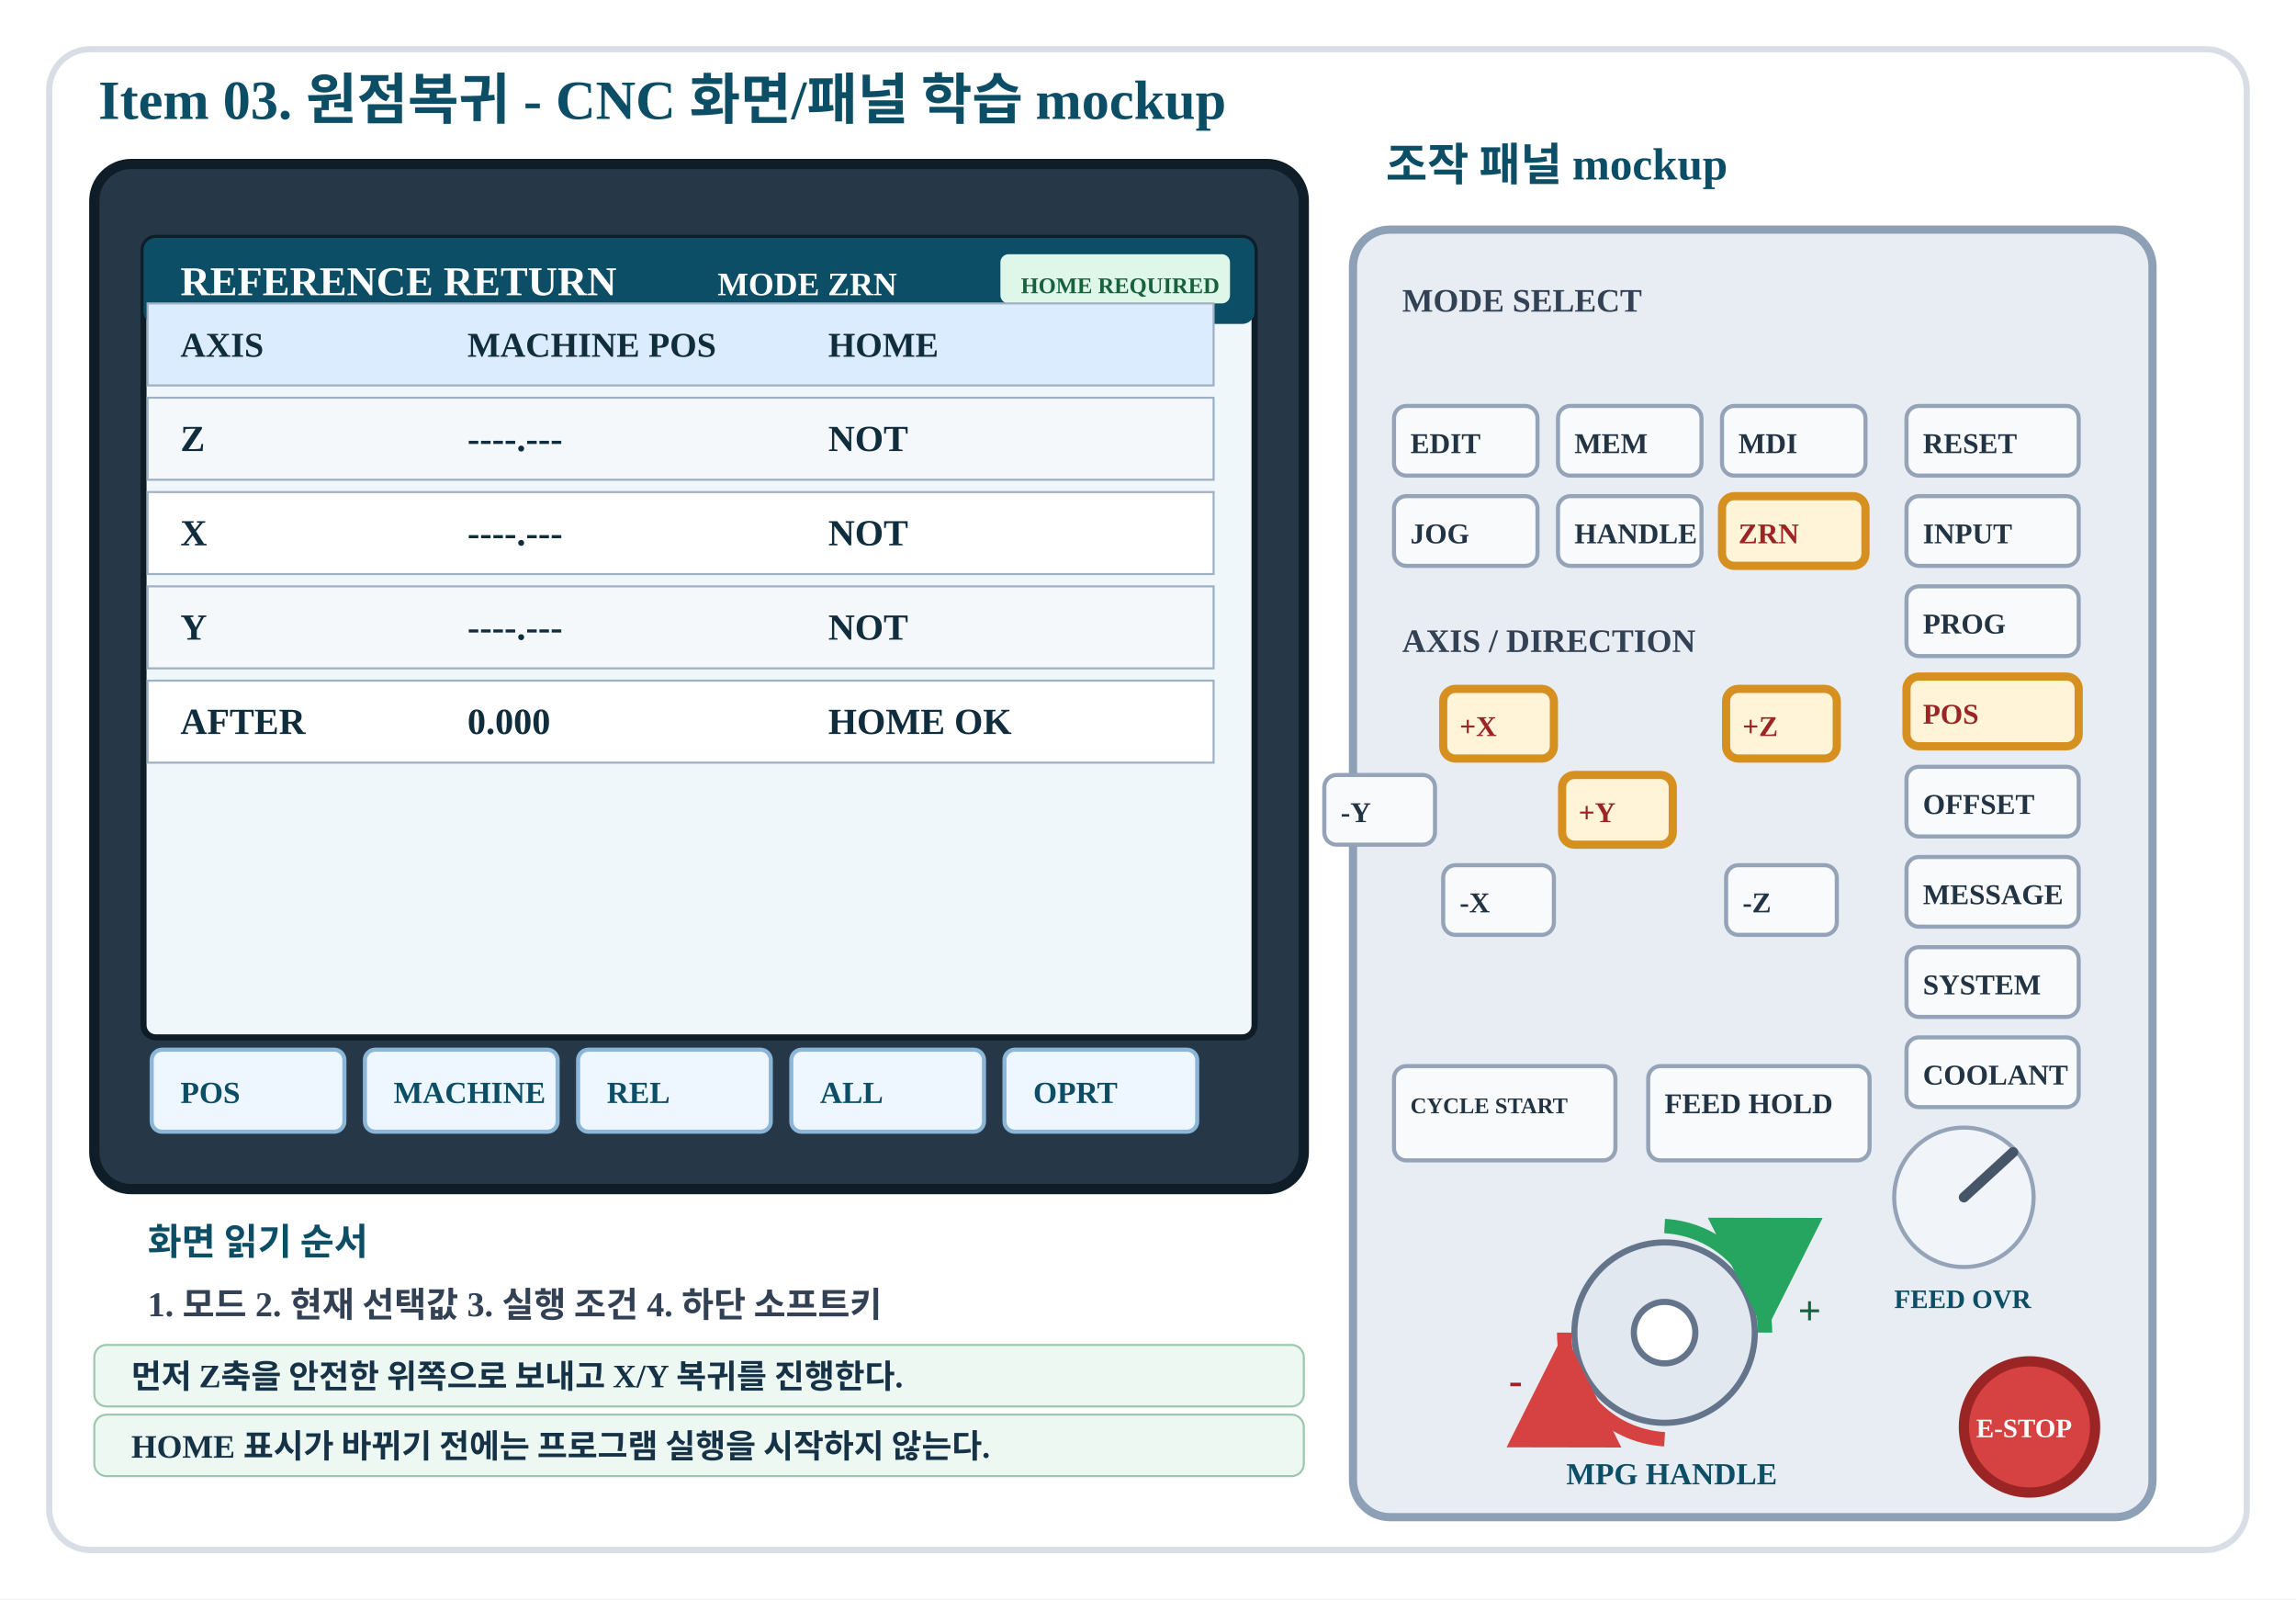
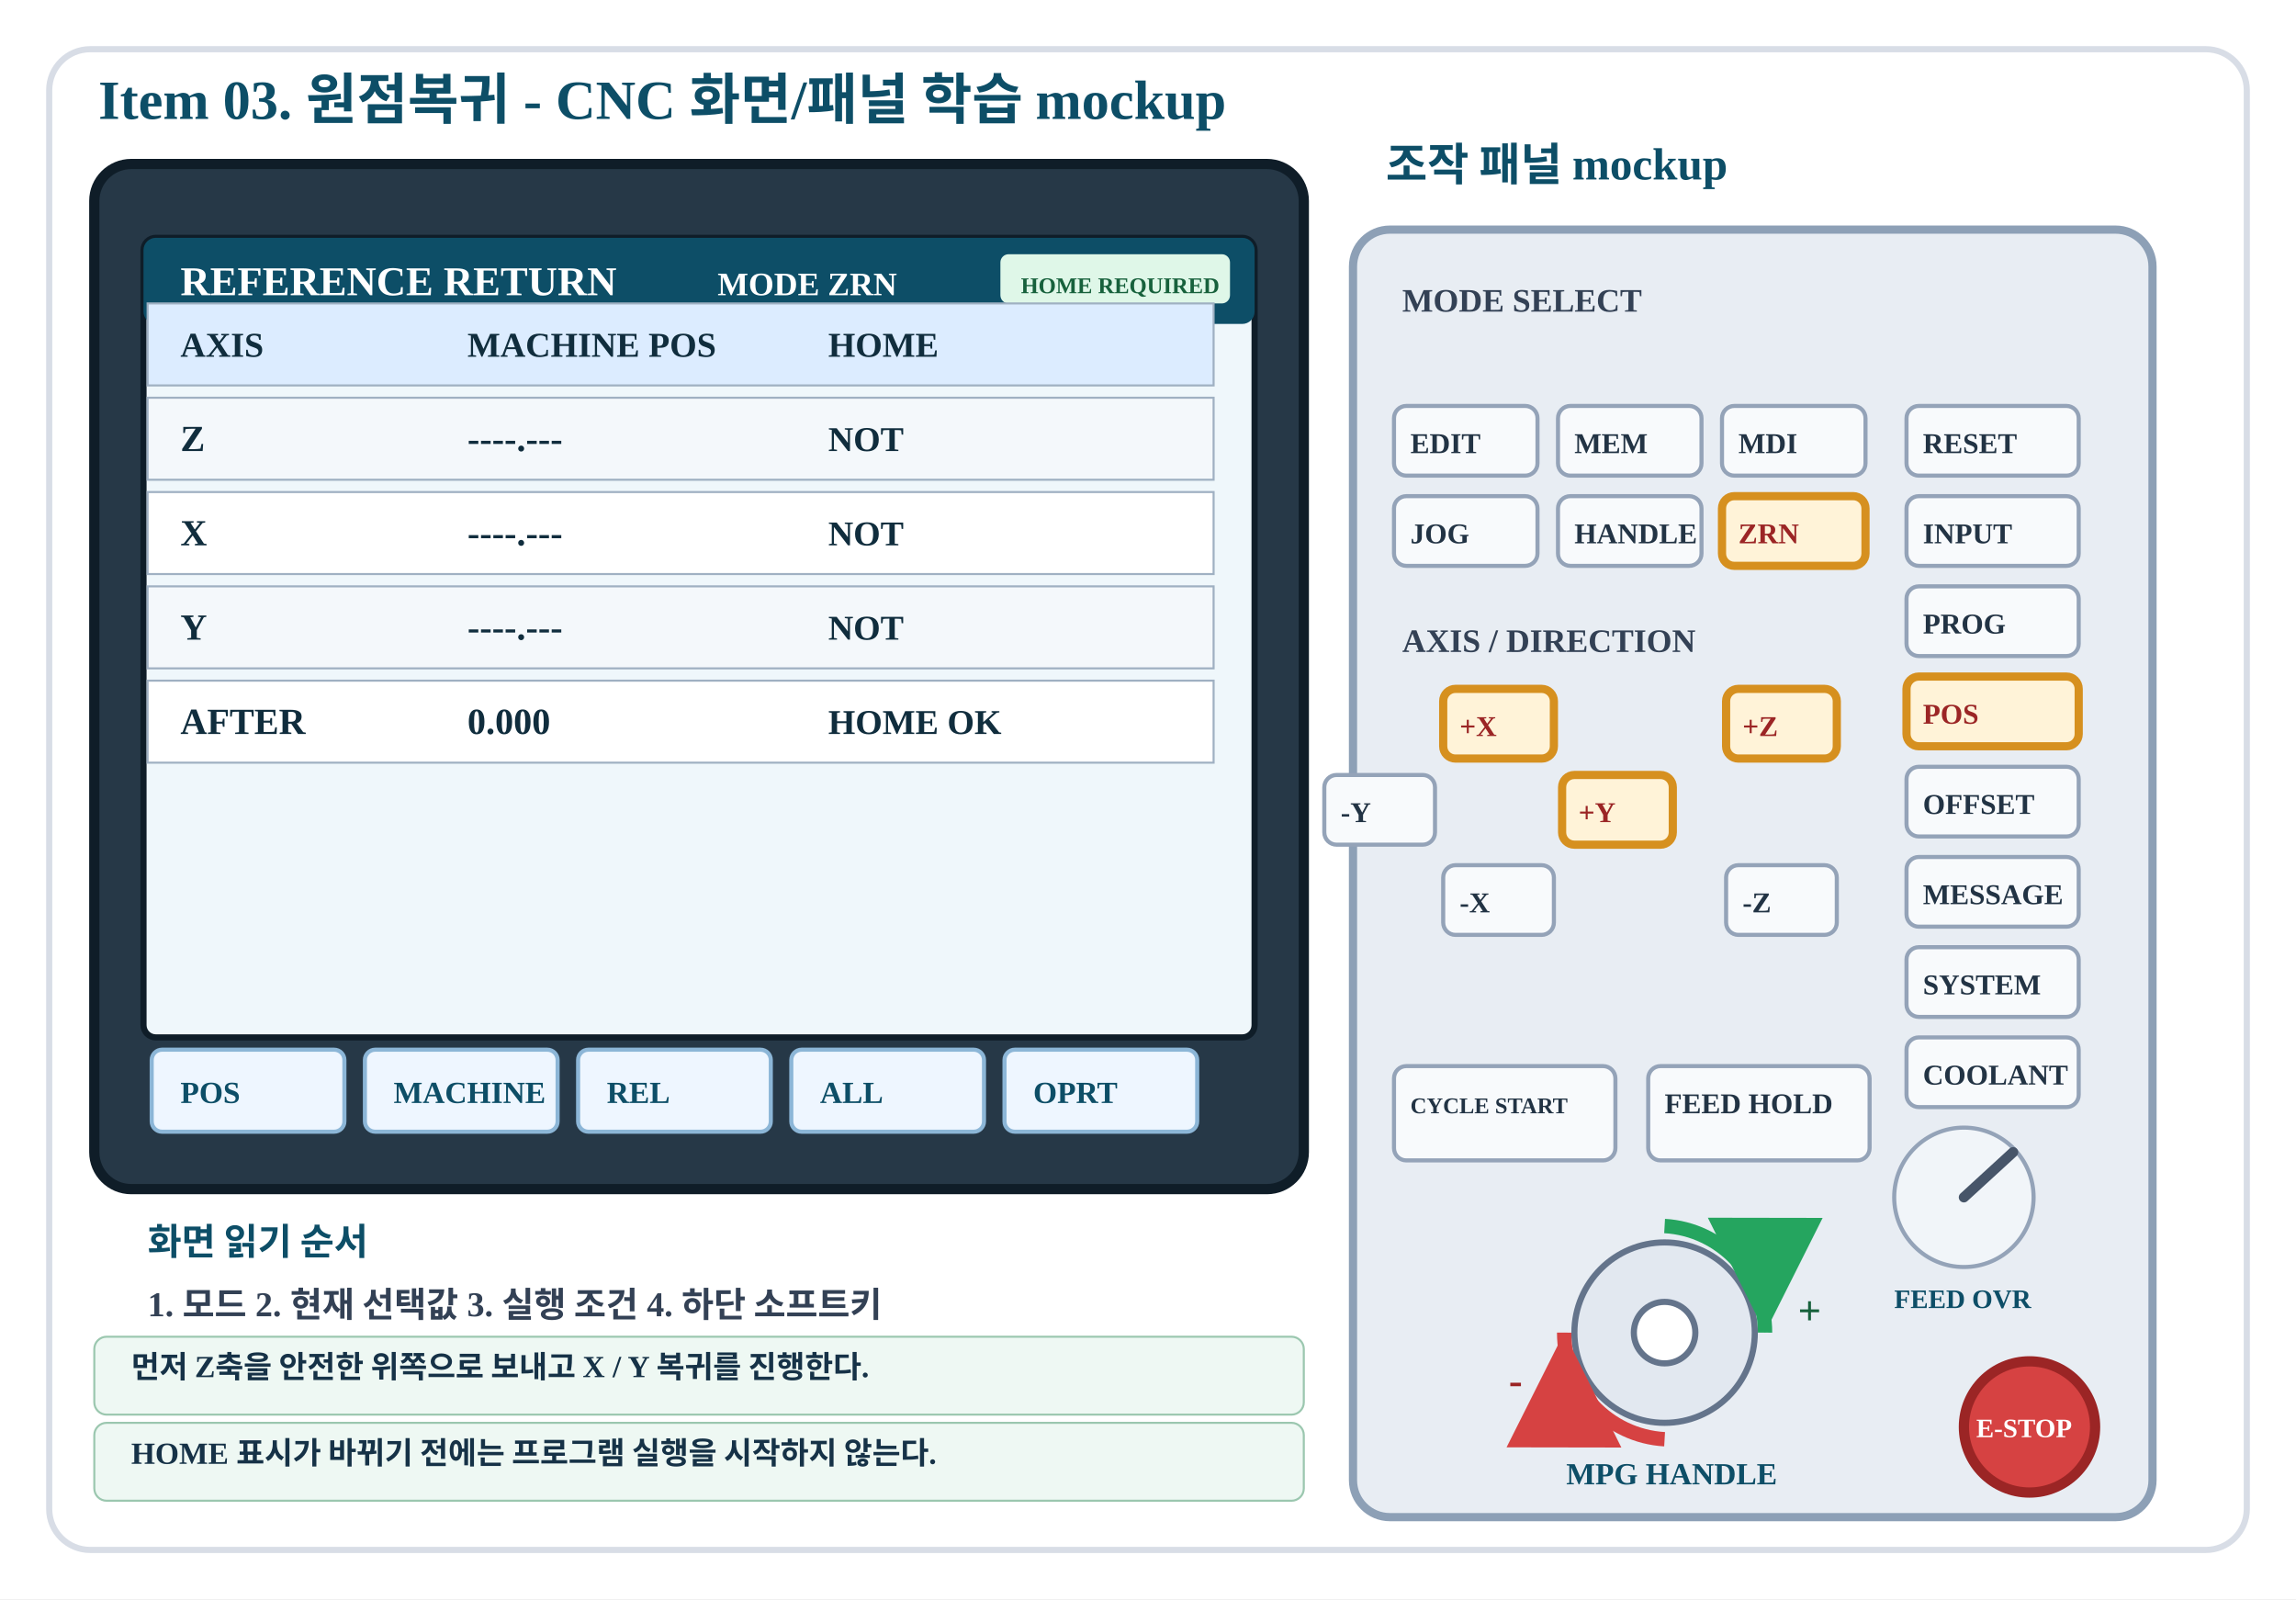
<svg xmlns="http://www.w3.org/2000/svg" width="1120" height="780" viewBox="0 0 1120 780" role="img" aria-labelledby="title desc">
  <defs>
    <marker id="arrow-red" markerWidth="12" markerHeight="12" refX="10" refY="6" orient="auto">
      <path d="M2,2 L10,6 L2,10 Z" fill="#d64242" />
    </marker>
    <marker id="arrow-green" markerWidth="12" markerHeight="12" refX="10" refY="6" orient="auto">
      <path d="M2,2 L10,6 L2,10 Z" fill="#25a55f" />
    </marker>
  </defs>
  <rect width="1120" height="780" fill="#ffffff" />
  <rect x="24" y="24" width="1072" height="732" rx="20" fill="#ffffff" stroke="#d8dde6" stroke-width="3" />
  <text x="48" y="58" font-size="27" font-weight="800" fill="#0d4e67">Item 03. 원점복귀 - CNC 화면/패널 학습 mockup</text>
  <g>
    <rect x="46" y="80" width="590" height="500" rx="18" fill="#263847" stroke="#0f1d28" stroke-width="5" />
    <rect x="70" y="116" width="542" height="390" rx="6" fill="#eff7fb" stroke="#0f1d28" stroke-width="3" />
    <rect x="70" y="116" width="542" height="42" rx="6" fill="#0d4e67" stroke="#0d4e67" stroke-width="0" />
    <text x="88" y="144" font-size="20" font-weight="800" fill="#ffffff">REFERENCE RETURN</text>
    <text x="350" y="144" font-size="16" font-weight="800" fill="#ffffff">MODE ZRN</text>
    <rect x="488" y="124" width="112" height="24" rx="4" fill="#dff7e8" stroke="none" stroke-width="0" />
    <text x="498" y="143" font-size="11" font-weight="800" fill="#17613c">HOME REQUIRED</text>
    <rect x="72" y="148" width="520" height="40" rx="0" fill="#dcecff" stroke="#9fb0c2" stroke-width="1" />
    <text x="88" y="174" font-size="17" font-weight="800" fill="#102d3d">AXIS</text>
    <text x="228" y="174" font-size="17" font-weight="800" fill="#102d3d">MACHINE POS</text>
-     <text x="404" y="174" font-size="17" font-weight="800" fill="#102d3d">HOME</text>
+     <text x="404" y="174" font-size="17" font-weight="800" fill="#102d3d">
+       <tspan x="404" dy="0">HOME</tspan>
+     </text>
    <rect x="72" y="194" width="520" height="40" rx="0" fill="#f4f8fb" stroke="#9fb0c2" stroke-width="1" />
    <text x="88" y="220" font-size="18" font-weight="600" fill="#102d3d">Z</text>
    <text x="228" y="220" font-size="18" font-weight="600" fill="#102d3d">----.---</text>
-     <text x="404" y="220" font-size="18" font-weight="600" fill="#102d3d">NOT</text>
+     <text x="404" y="220" font-size="17" font-weight="600" fill="#102d3d">
+       <tspan x="404" dy="0">NOT</tspan>
+     </text>
    <rect x="72" y="240" width="520" height="40" rx="0" fill="#ffffff" stroke="#9fb0c2" stroke-width="1" />
    <text x="88" y="266" font-size="18" font-weight="600" fill="#102d3d">X</text>
    <text x="228" y="266" font-size="18" font-weight="600" fill="#102d3d">----.---</text>
-     <text x="404" y="266" font-size="18" font-weight="600" fill="#102d3d">NOT</text>
+     <text x="404" y="266" font-size="17" font-weight="600" fill="#102d3d">
+       <tspan x="404" dy="0">NOT</tspan>
+     </text>
    <rect x="72" y="286" width="520" height="40" rx="0" fill="#f4f8fb" stroke="#9fb0c2" stroke-width="1" />
    <text x="88" y="312" font-size="18" font-weight="600" fill="#102d3d">Y</text>
    <text x="228" y="312" font-size="18" font-weight="600" fill="#102d3d">----.---</text>
-     <text x="404" y="312" font-size="18" font-weight="600" fill="#102d3d">NOT</text>
+     <text x="404" y="312" font-size="17" font-weight="600" fill="#102d3d">
+       <tspan x="404" dy="0">NOT</tspan>
+     </text>
    <rect x="72" y="332" width="520" height="40" rx="0" fill="#ffffff" stroke="#9fb0c2" stroke-width="1" />
    <text x="88" y="358" font-size="18" font-weight="600" fill="#102d3d">AFTER</text>
    <text x="228" y="358" font-size="18" font-weight="600" fill="#102d3d">0.000</text>
-     <text x="404" y="358" font-size="18" font-weight="600" fill="#102d3d">HOME OK</text>
+     <text x="404" y="358" font-size="17" font-weight="600" fill="#102d3d">
+       <tspan x="404" dy="0">HOME OK</tspan>
+     </text>
    <rect x="74" y="512" width="94" height="40" rx="5" fill="#eef6ff" stroke="#8cb6d7" stroke-width="2" />
    <text x="88" y="538" font-size="15" font-weight="800" fill="#0d4e67">POS</text>
    <rect x="178" y="512" width="94" height="40" rx="5" fill="#eef6ff" stroke="#8cb6d7" stroke-width="2" />
    <text x="192" y="538" font-size="15" font-weight="800" fill="#0d4e67">MACHINE</text>
    <rect x="282" y="512" width="94" height="40" rx="5" fill="#eef6ff" stroke="#8cb6d7" stroke-width="2" />
    <text x="296" y="538" font-size="15" font-weight="800" fill="#0d4e67">REL</text>
    <rect x="386" y="512" width="94" height="40" rx="5" fill="#eef6ff" stroke="#8cb6d7" stroke-width="2" />
    <text x="400" y="538" font-size="15" font-weight="800" fill="#0d4e67">ALL</text>
    <rect x="490" y="512" width="94" height="40" rx="5" fill="#eef6ff" stroke="#8cb6d7" stroke-width="2" />
    <text x="504" y="538" font-size="15" font-weight="800" fill="#0d4e67">OPRT</text>
    <text x="72" y="612" font-size="18" font-weight="800" fill="#0d4e67">화면 읽기 순서</text>
    <text x="72" y="642" font-size="17" font-weight="700" fill="#334155">1. 모드  2. 현재 선택값  3. 실행 조건  4. 하단 소프트키</text>
  </g>
  <g>
    <text x="676" y="88" font-size="22" font-weight="800" fill="#0d4e67">조작 패널 mockup</text>
    <rect x="660" y="112" width="390" height="628" rx="18" fill="#e8edf3" stroke="#8da0b6" stroke-width="4" />
    <text x="684" y="152" font-size="16" font-weight="800" fill="#334155">MODE SELECT</text>
    <rect x="680" y="198" width="70" height="34" rx="6" fill="#f8fafc" stroke="#94a3b8" stroke-width="2" />
    <text x="688" y="221" font-size="14" font-weight="800" fill="#223344">EDIT</text>
    <rect x="760" y="198" width="70" height="34" rx="6" fill="#f8fafc" stroke="#94a3b8" stroke-width="2" />
    <text x="768" y="221" font-size="14" font-weight="800" fill="#223344">MEM</text>
    <rect x="840" y="198" width="70" height="34" rx="6" fill="#f8fafc" stroke="#94a3b8" stroke-width="2" />
    <text x="848" y="221" font-size="14" font-weight="800" fill="#223344">MDI</text>
    <rect x="680" y="242" width="70" height="34" rx="6" fill="#f8fafc" stroke="#94a3b8" stroke-width="2" />
    <text x="688" y="265" font-size="14" font-weight="800" fill="#223344">JOG</text>
    <rect x="760" y="242" width="70" height="34" rx="6" fill="#f8fafc" stroke="#94a3b8" stroke-width="2" />
    <text x="768" y="265" font-size="14" font-weight="800" fill="#223344">HANDLE</text>
    <rect x="840" y="242" width="70" height="34" rx="6" fill="#fff3d8" stroke="#d6901f" stroke-width="4" />
    <text x="848" y="265" font-size="14" font-weight="800" fill="#9b2525">ZRN</text>
    <rect x="704" y="336" width="54" height="34" rx="6" fill="#fff3d8" stroke="#d6901f" stroke-width="4" />
    <text x="712" y="359" font-size="14" font-weight="800" fill="#9b2525">+X</text>
    <rect x="704" y="422" width="54" height="34" rx="6" fill="#f8fafc" stroke="#94a3b8" stroke-width="2" />
    <text x="712" y="445" font-size="14" font-weight="800" fill="#223344">-X</text>
    <rect x="762" y="378" width="54" height="34" rx="6" fill="#fff3d8" stroke="#d6901f" stroke-width="4" />
    <text x="770" y="401" font-size="14" font-weight="800" fill="#9b2525">+Y</text>
    <rect x="646" y="378" width="54" height="34" rx="6" fill="#f8fafc" stroke="#94a3b8" stroke-width="2" />
    <text x="654" y="401" font-size="14" font-weight="800" fill="#223344">-Y</text>
    <rect x="842" y="336" width="54" height="34" rx="6" fill="#fff3d8" stroke="#d6901f" stroke-width="4" />
    <text x="850" y="359" font-size="14" font-weight="800" fill="#9b2525">+Z</text>
    <rect x="842" y="422" width="54" height="34" rx="6" fill="#f8fafc" stroke="#94a3b8" stroke-width="2" />
    <text x="850" y="445" font-size="14" font-weight="800" fill="#223344">-Z</text>
    <rect x="680" y="520" width="108" height="46" rx="6" fill="#f8fafc" stroke="#94a3b8" stroke-width="2" />
    <text x="688" y="543" font-size="11" font-weight="800" fill="#223344">CYCLE START</text>
    <rect x="804" y="520" width="108" height="46" rx="6" fill="#f8fafc" stroke="#94a3b8" stroke-width="2" />
    <text x="812" y="543" font-size="14" font-weight="800" fill="#223344">FEED HOLD</text>
    <rect x="930" y="198" width="84" height="34" rx="6" fill="#f8fafc" stroke="#94a3b8" stroke-width="2" />
    <text x="938" y="221" font-size="14" font-weight="800" fill="#223344">RESET</text>
    <rect x="930" y="242" width="84" height="34" rx="6" fill="#f8fafc" stroke="#94a3b8" stroke-width="2" />
    <text x="938" y="265" font-size="14" font-weight="800" fill="#223344">INPUT</text>
    <rect x="930" y="286" width="84" height="34" rx="6" fill="#f8fafc" stroke="#94a3b8" stroke-width="2" />
    <text x="938" y="309" font-size="14" font-weight="800" fill="#223344">PROG</text>
    <rect x="930" y="330" width="84" height="34" rx="6" fill="#fff3d8" stroke="#d6901f" stroke-width="4" />
    <text x="938" y="353" font-size="14" font-weight="800" fill="#9b2525">POS</text>
    <rect x="930" y="374" width="84" height="34" rx="6" fill="#f8fafc" stroke="#94a3b8" stroke-width="2" />
    <text x="938" y="397" font-size="14" font-weight="800" fill="#223344">OFFSET</text>
    <rect x="930" y="418" width="84" height="34" rx="6" fill="#f8fafc" stroke="#94a3b8" stroke-width="2" />
    <text x="938" y="441" font-size="14" font-weight="800" fill="#223344">MESSAGE</text>
    <rect x="930" y="462" width="84" height="34" rx="6" fill="#f8fafc" stroke="#94a3b8" stroke-width="2" />
    <text x="938" y="485" font-size="14" font-weight="800" fill="#223344">SYSTEM</text>
    <rect x="930" y="506" width="84" height="34" rx="6" fill="#f8fafc" stroke="#94a3b8" stroke-width="2" />
    <text x="938" y="529" font-size="14" font-weight="800" fill="#223344">COOLANT</text>
    <text x="684" y="318" font-size="16" font-weight="800" fill="#334155">AXIS / DIRECTION</text>
    <g>
      <circle cx="958" cy="584" r="34" fill="#f1f5f9" stroke="#94a3b8" stroke-width="2" />
      <line x1="958" y1="584" x2="982" y2="562" stroke="#475569" stroke-width="5" stroke-linecap="round" />
      <text x="924" y="638" font-size="13" font-weight="800" fill="#0d4e67">FEED OVR</text>
    </g>
    <g>
      <circle cx="812" cy="650" r="44" fill="#e2e8f0" stroke="#64748b" stroke-width="3" />
      <circle cx="812" cy="650" r="15" fill="#ffffff" stroke="#64748b" stroke-width="3" />
      <path d="M812 598 A52 52 0 0 1 861 650" fill="none" stroke="#25a55f" stroke-width="7" marker-end="url(#arrow-green)" />
      <path d="M812 702 A52 52 0 0 1 763 650" fill="none" stroke="#d64242" stroke-width="7" marker-end="url(#arrow-red)" />
      <text x="877" y="646" font-size="20" font-weight="800" fill="#17613c">+</text>
      <text x="736" y="680" font-size="20" font-weight="800" fill="#9b2525">-</text>
      <text x="764" y="724" font-size="15" font-weight="800" fill="#0d4e67">MPG HANDLE</text>
    </g>
    <circle cx="990" cy="696" r="32" fill="#d64242" stroke="#9b2525" stroke-width="5" />
    <text x="964" y="701" font-size="13" font-weight="800" fill="#ffffff">E-STOP</text>
  </g>
-   <rect x="46" y="656" width="590" height="30" rx="6" fill="#eef8f3" stroke="#9bc7af" stroke-width="1" />
-   <text x="64" y="677" font-size="16" font-weight="700" fill="#163247">먼저 Z축을 안전한 위쪽으로 보내고 X/Y 복귀를 진행한다.</text>
-   <rect x="46" y="690" width="590" height="30" rx="6" fill="#eef8f3" stroke="#9bc7af" stroke-width="1" />
-   <text x="64" y="711" font-size="16" font-weight="700" fill="#163247">HOME 표시가 바뀌기 전에는 프로그램 실행을 시작하지 않는다.</text>
+   <rect x="46" y="652" width="590" height="38" rx="6" fill="#eef8f3" stroke="#9bc7af" stroke-width="1" />
+   <text x="64" y="672" font-size="15" font-weight="700" fill="#163247">
+     <tspan x="64" dy="0">먼저 Z축을 안전한 위쪽으로 보내고 X / Y 복귀를 진행한다.</tspan>
+   </text>
+   <rect x="46" y="694" width="590" height="38" rx="6" fill="#eef8f3" stroke="#9bc7af" stroke-width="1" />
+   <text x="64" y="714" font-size="15" font-weight="700" fill="#163247">
+     <tspan x="64" dy="0">HOME 표시가 바뀌기 전에는 프로그램 실행을 시작하지 않는다.</tspan>
+   </text>
</svg>
